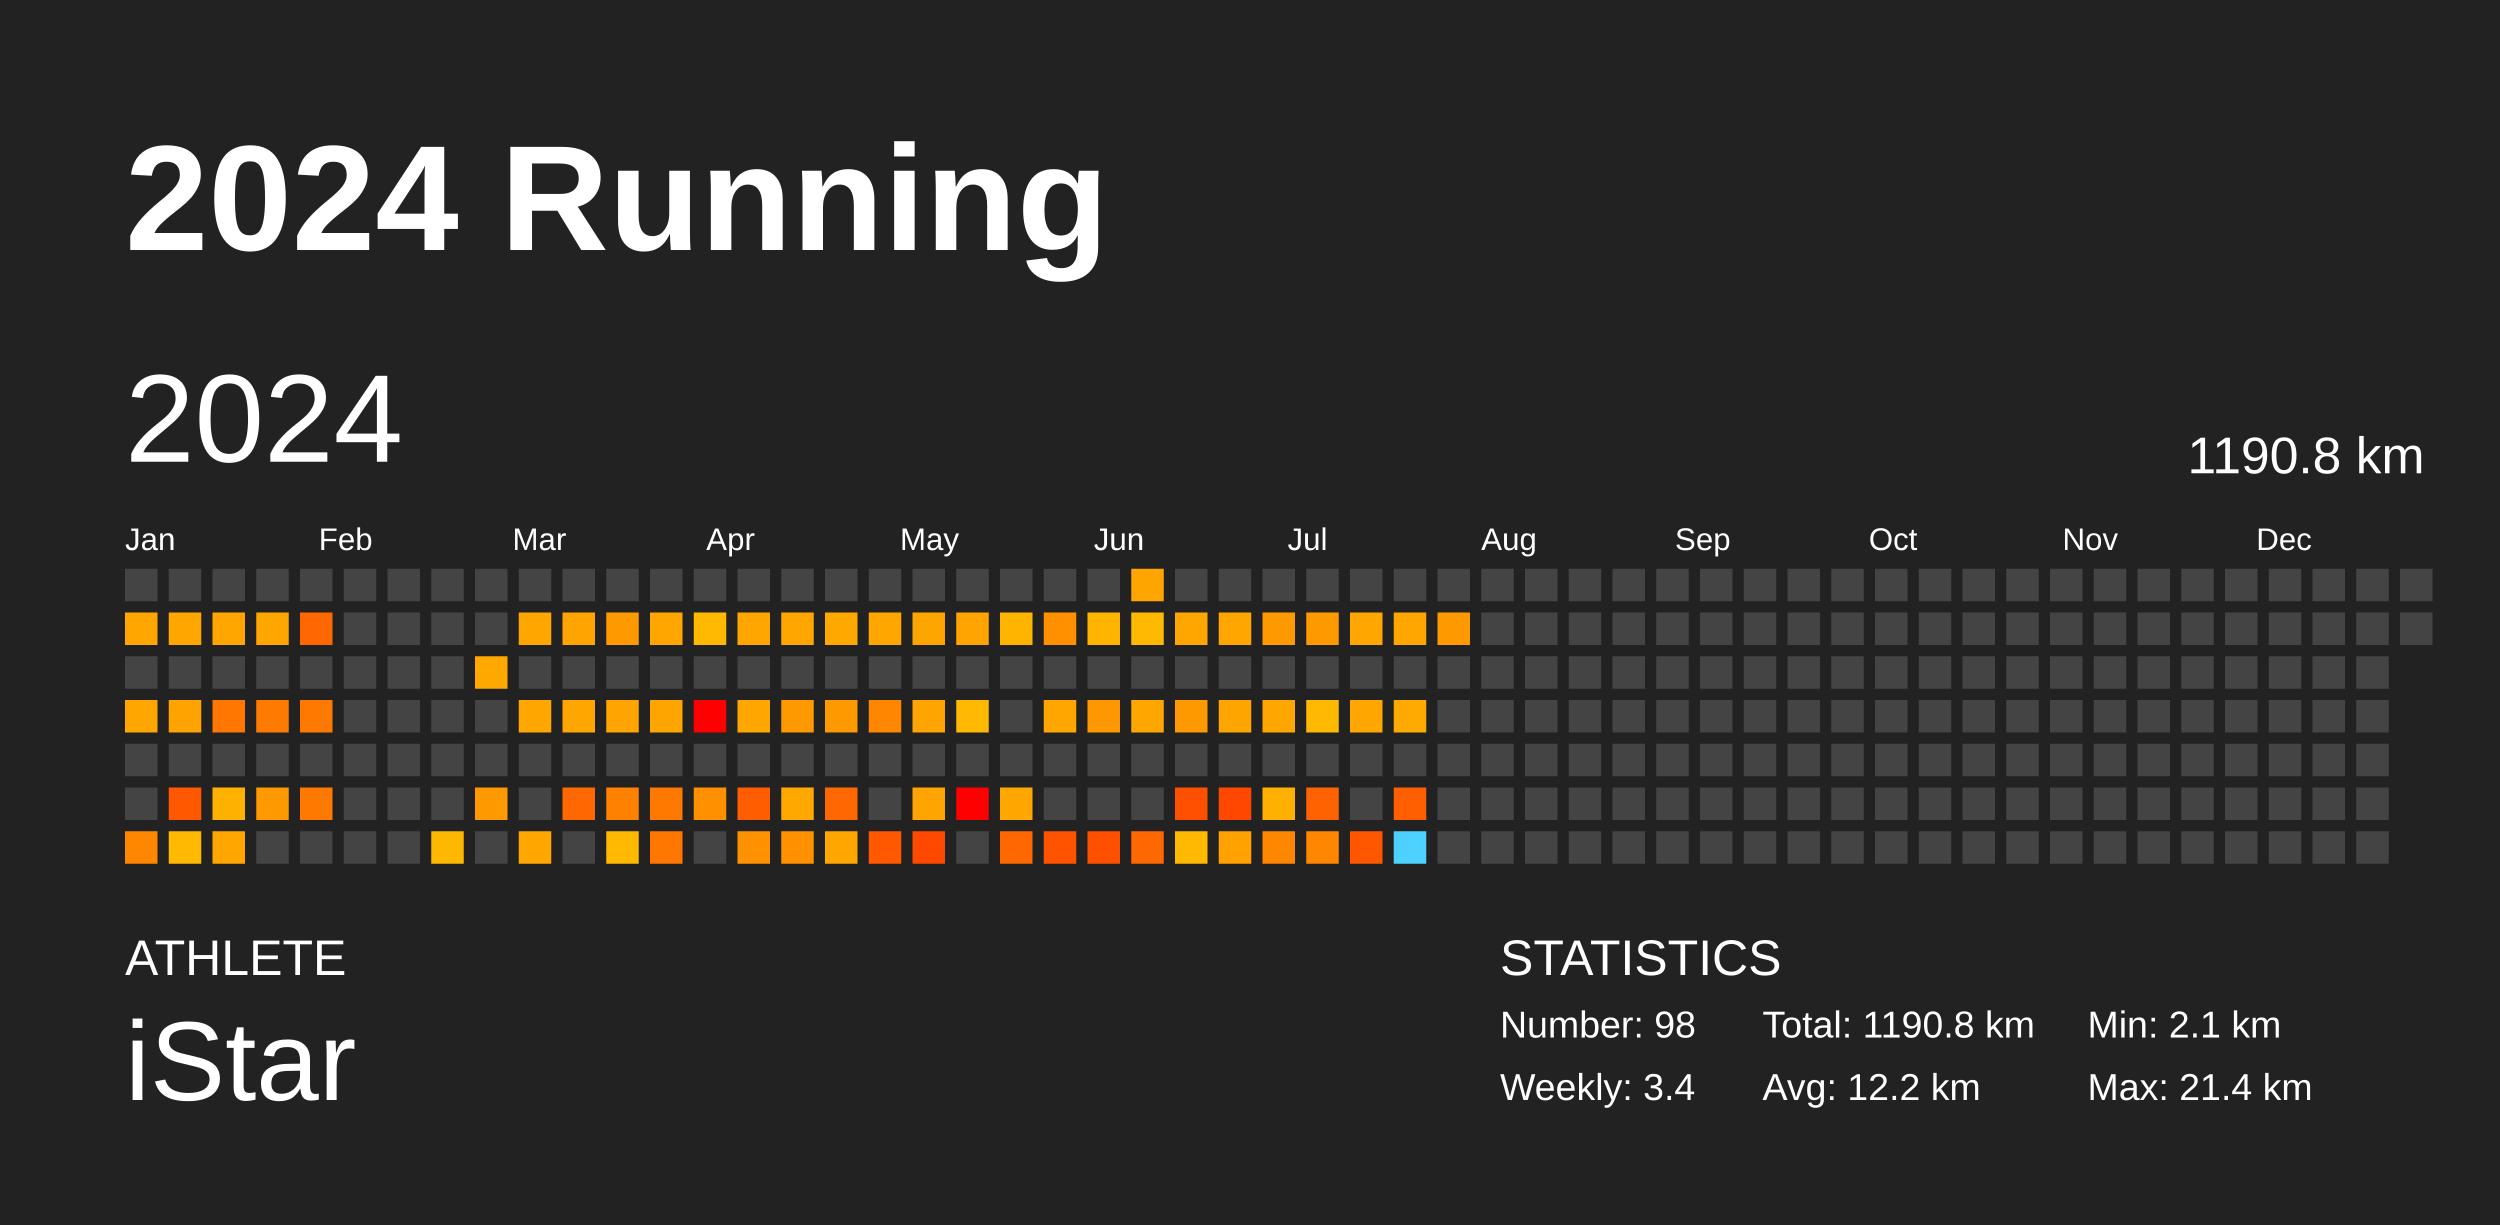
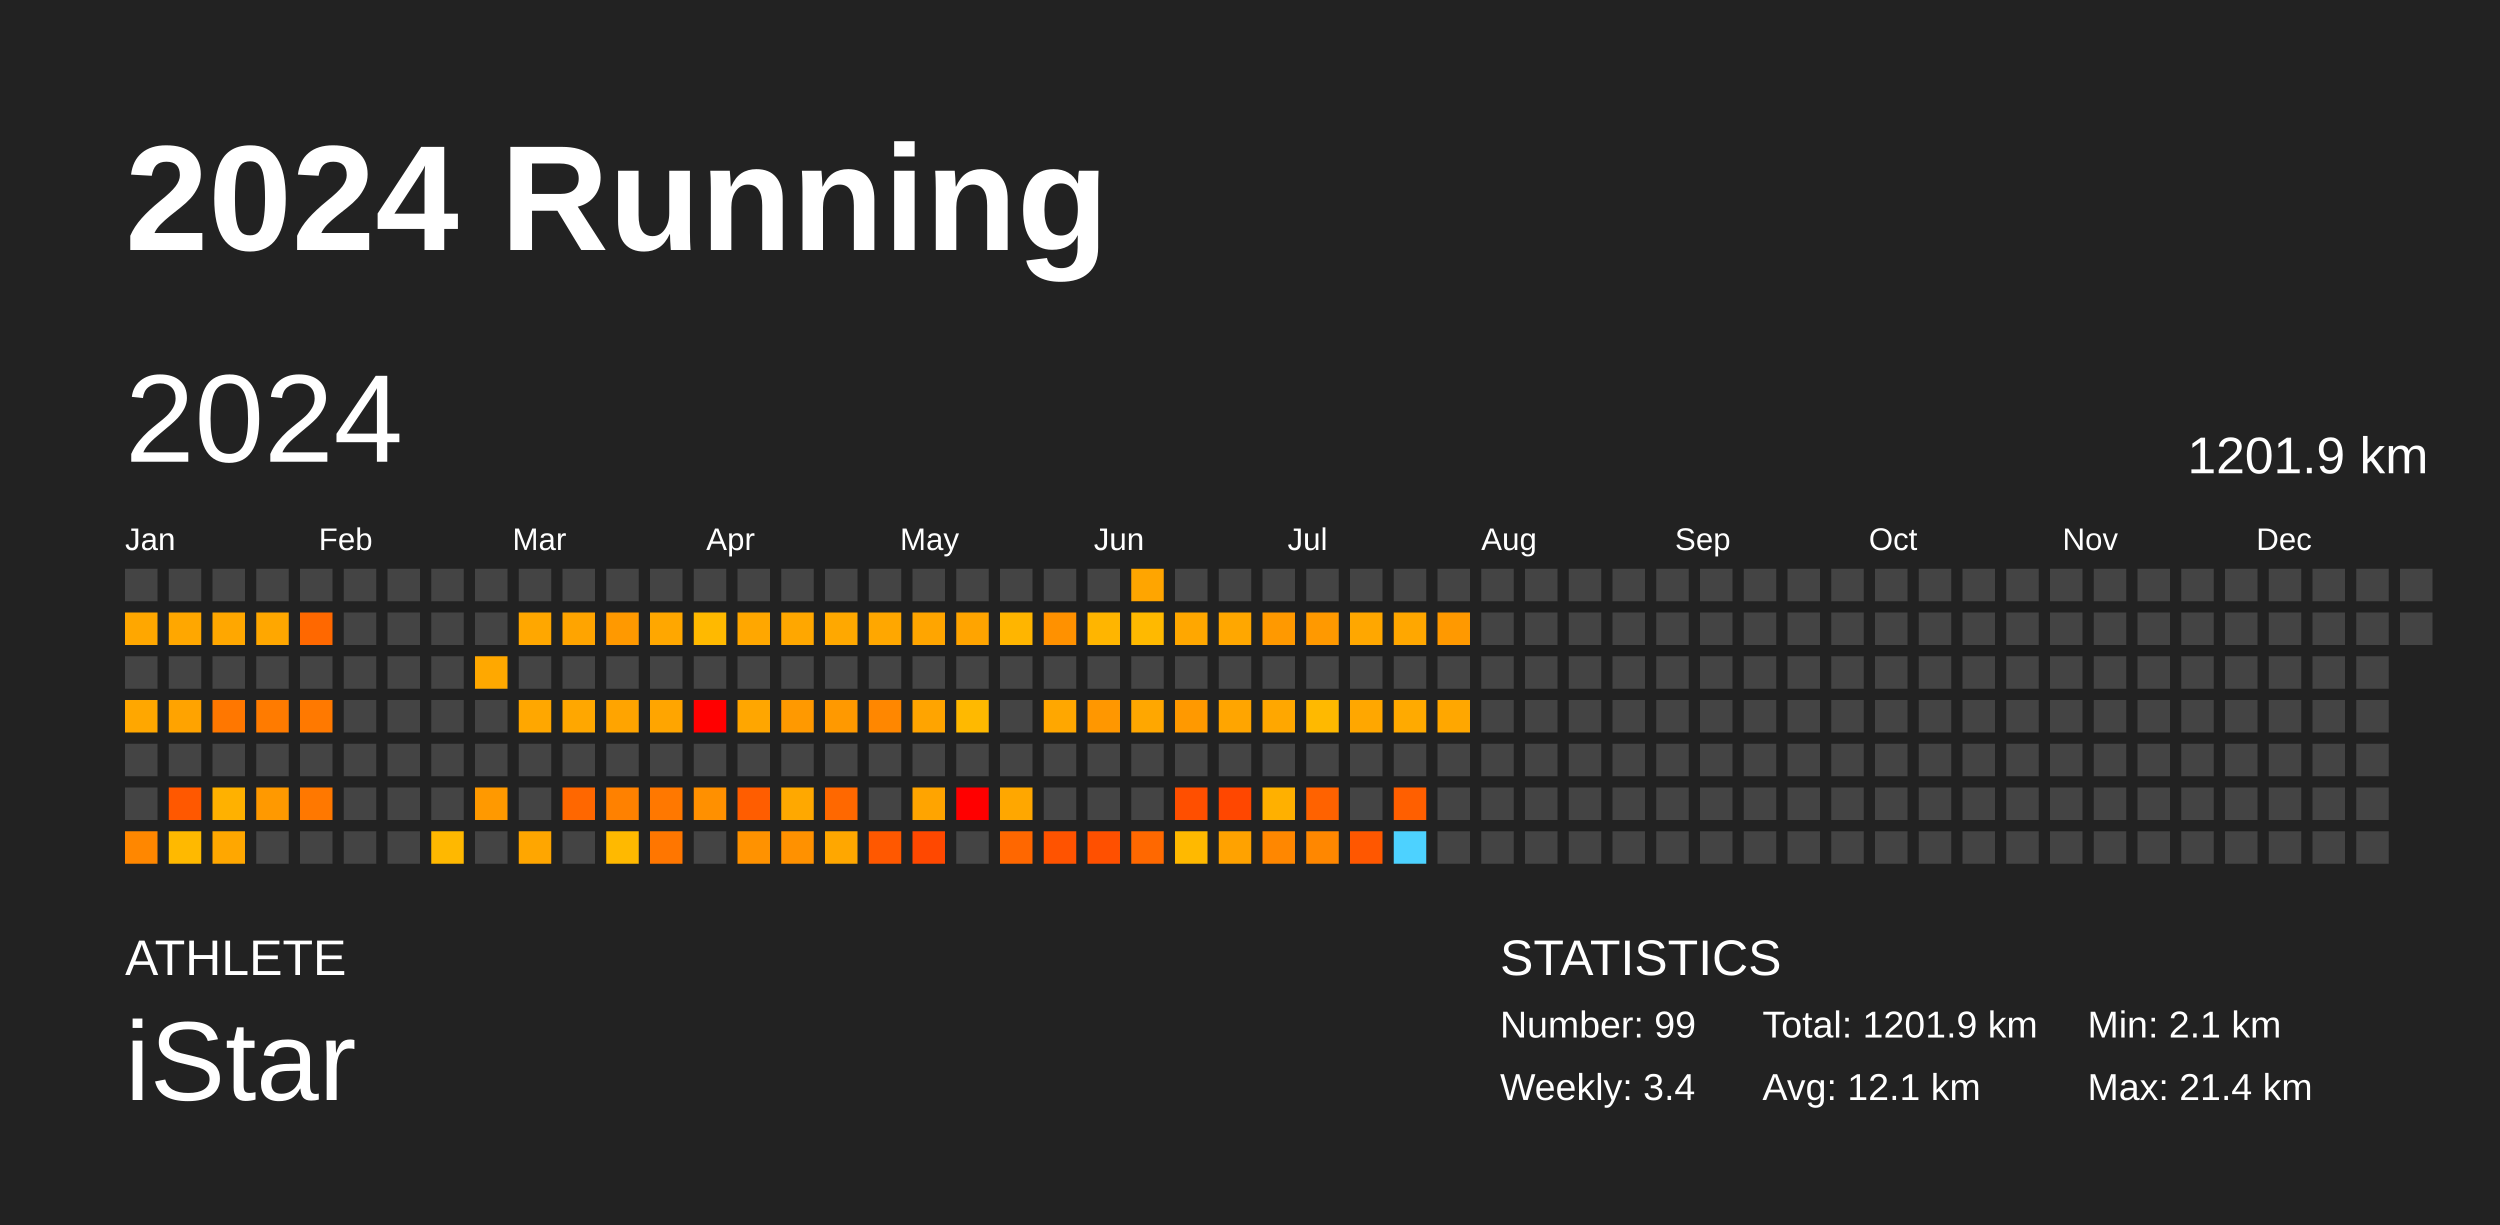
<svg xmlns="http://www.w3.org/2000/svg" baseProfile="full" height="98mm" version="1.1" viewBox="0,0,200,98" width="200mm">
  <defs />
  <rect fill="#222222" height="98" width="200" x="0" y="0" />
  <text fill="#FFFFFF" style="font-size:12px; font-family:Arial; font-weight:bold;" x="10" y="20">2024 Running</text>
  <text fill="#FFFFFF" style="font-size:4px; font-family:Arial" x="10" y="78">ATHLETE</text>
  <text fill="#FFFFFF" style="font-size:9px; font-family:Arial" x="10" y="88">iStar</text>
  <text fill="#FFFFFF" style="font-size:4px; font-family:Arial" x="120" y="78">STATISTICS</text>
-   <text fill="#FFFFFF" style="font-size:3px; font-family:Arial" x="120" y="83">Number: 98</text>
+   <text fill="#FFFFFF" style="font-size:3px; font-family:Arial" x="120" y="83">Number: 99</text>
  <text fill="#FFFFFF" style="font-size:3px; font-family:Arial" x="120" y="88">Weekly: 3.4</text>
-   <text fill="#FFFFFF" style="font-size:3px; font-family:Arial" x="141" y="83">Total: 1190.8 km</text>
-   <text fill="#FFFFFF" style="font-size:3px; font-family:Arial" x="141" y="88">Avg: 12.2 km</text>
+   <text fill="#FFFFFF" style="font-size:3px; font-family:Arial" x="141" y="83">Total: 1201.9 km</text>
+   <text fill="#FFFFFF" style="font-size:3px; font-family:Arial" x="141" y="88">Avg: 12.1 km</text>
  <text fill="#FFFFFF" style="font-size:3px; font-family:Arial" x="167" y="83">Min: 2.1 km</text>
  <text fill="#FFFFFF" style="font-size:3px; font-family:Arial" x="167" y="88">Max: 21.4 km</text>
  <text dominant-baseline="hanging" fill="#FFFFFF" style="font-size:10.0px; font-family:Arial;" x="10" y="30">2024</text>
-   <text dominant-baseline="hanging" fill="#FFFFFF" style="font-size:4.125px; font-family:Arial;" x="175" y="35">1190.8 km</text>
+   <text dominant-baseline="hanging" fill="#FFFFFF" style="font-size:4.125px; font-family:Arial;" x="175" y="35">1201.9 km</text>
  <text fill="#FFFFFF" style="font-size:2.5px; font-family:Arial" x="10.0" y="44">Jan</text>
  <text fill="#FFFFFF" style="font-size:2.5px; font-family:Arial" x="25.5" y="44">Feb</text>
  <text fill="#FFFFFF" style="font-size:2.5px; font-family:Arial" x="41.0" y="44">Mar</text>
  <text fill="#FFFFFF" style="font-size:2.5px; font-family:Arial" x="56.5" y="44">Apr</text>
  <text fill="#FFFFFF" style="font-size:2.5px; font-family:Arial" x="72.0" y="44">May</text>
  <text fill="#FFFFFF" style="font-size:2.5px; font-family:Arial" x="87.5" y="44">Jun</text>
  <text fill="#FFFFFF" style="font-size:2.5px; font-family:Arial" x="103.0" y="44">Jul</text>
  <text fill="#FFFFFF" style="font-size:2.5px; font-family:Arial" x="118.5" y="44">Aug</text>
  <text fill="#FFFFFF" style="font-size:2.5px; font-family:Arial" x="134.0" y="44">Sep</text>
  <text fill="#FFFFFF" style="font-size:2.5px; font-family:Arial" x="149.5" y="44">Oct</text>
  <text fill="#FFFFFF" style="font-size:2.5px; font-family:Arial" x="165.0" y="44">Nov</text>
  <text fill="#FFFFFF" style="font-size:2.5px; font-family:Arial" x="180.5" y="44">Dec</text>
  <rect fill="#444444" height="2.6" width="2.6" x="10.0" y="45.5" />
  <rect fill="#ffa700" height="2.6" width="2.6" x="10.0" y="49.0" />
  <rect fill="#444444" height="2.6" width="2.6" x="10.0" y="52.5" />
  <rect fill="#ffa700" height="2.6" width="2.6" x="10.0" y="56.0" />
  <rect fill="#444444" height="2.6" width="2.6" x="10.0" y="59.5" />
  <rect fill="#444444" height="2.6" width="2.6" x="10.0" y="63.0" />
  <rect fill="#ff8700" height="2.6" width="2.6" x="10.0" y="66.5" />
  <rect fill="#444444" height="2.6" width="2.6" x="13.5" y="45.5" />
  <rect fill="#ffa700" height="2.6" width="2.6" x="13.5" y="49.0" />
  <rect fill="#444444" height="2.6" width="2.6" x="13.5" y="52.5" />
  <rect fill="#ffa300" height="2.6" width="2.6" x="13.5" y="56.0" />
  <rect fill="#444444" height="2.6" width="2.6" x="13.5" y="59.5" />
  <rect fill="#ff5800" height="2.6" width="2.6" x="13.5" y="63.0" />
  <rect fill="#ffb900" height="2.6" width="2.6" x="13.5" y="66.5" />
  <rect fill="#444444" height="2.6" width="2.6" x="17.0" y="45.5" />
  <rect fill="#ffa700" height="2.6" width="2.6" x="17.0" y="49.0" />
  <rect fill="#444444" height="2.6" width="2.6" x="17.0" y="52.5" />
  <rect fill="#ff7700" height="2.6" width="2.6" x="17.0" y="56.0" />
  <rect fill="#444444" height="2.6" width="2.6" x="17.0" y="59.5" />
  <rect fill="#ffb100" height="2.6" width="2.6" x="17.0" y="63.0" />
  <rect fill="#ffa700" height="2.6" width="2.6" x="17.0" y="66.5" />
  <rect fill="#444444" height="2.6" width="2.6" x="20.5" y="45.5" />
  <rect fill="#ffa700" height="2.6" width="2.6" x="20.5" y="49.0" />
  <rect fill="#444444" height="2.6" width="2.6" x="20.5" y="52.5" />
  <rect fill="#ff7b00" height="2.6" width="2.6" x="20.5" y="56.0" />
  <rect fill="#444444" height="2.6" width="2.6" x="20.5" y="59.5" />
  <rect fill="#ff9900" height="2.6" width="2.6" x="20.5" y="63.0" />
  <rect fill="#444444" height="2.6" width="2.6" x="20.5" y="66.5" />
  <rect fill="#444444" height="2.6" width="2.6" x="24.0" y="45.5" />
  <rect fill="#ff6800" height="2.6" width="2.6" x="24.0" y="49.0" />
  <rect fill="#444444" height="2.6" width="2.6" x="24.0" y="52.5" />
  <rect fill="#ff7900" height="2.6" width="2.6" x="24.0" y="56.0" />
  <rect fill="#444444" height="2.6" width="2.6" x="24.0" y="59.5" />
  <rect fill="#ff7800" height="2.6" width="2.6" x="24.0" y="63.0" />
  <rect fill="#444444" height="2.6" width="2.6" x="24.0" y="66.5" />
  <rect fill="#444444" height="2.6" width="2.6" x="27.5" y="45.5" />
  <rect fill="#444444" height="2.6" width="2.6" x="27.5" y="49.0" />
  <rect fill="#444444" height="2.6" width="2.6" x="27.5" y="52.5" />
  <rect fill="#444444" height="2.6" width="2.6" x="27.5" y="56.0" />
  <rect fill="#444444" height="2.6" width="2.6" x="27.5" y="59.5" />
  <rect fill="#444444" height="2.6" width="2.6" x="27.5" y="63.0" />
  <rect fill="#444444" height="2.6" width="2.6" x="27.5" y="66.5" />
  <rect fill="#444444" height="2.6" width="2.6" x="31.0" y="45.5" />
  <rect fill="#444444" height="2.6" width="2.6" x="31.0" y="49.0" />
  <rect fill="#444444" height="2.6" width="2.6" x="31.0" y="52.5" />
  <rect fill="#444444" height="2.6" width="2.6" x="31.0" y="56.0" />
  <rect fill="#444444" height="2.6" width="2.6" x="31.0" y="59.5" />
  <rect fill="#444444" height="2.6" width="2.6" x="31.0" y="63.0" />
  <rect fill="#444444" height="2.6" width="2.6" x="31.0" y="66.5" />
  <rect fill="#444444" height="2.6" width="2.6" x="34.5" y="45.5" />
  <rect fill="#444444" height="2.6" width="2.6" x="34.5" y="49.0" />
  <rect fill="#444444" height="2.6" width="2.6" x="34.5" y="52.5" />
  <rect fill="#444444" height="2.6" width="2.6" x="34.5" y="56.0" />
  <rect fill="#444444" height="2.6" width="2.6" x="34.5" y="59.5" />
  <rect fill="#444444" height="2.6" width="2.6" x="34.5" y="63.0" />
  <rect fill="#ffb800" height="2.6" width="2.6" x="34.5" y="66.5" />
  <rect fill="#444444" height="2.6" width="2.6" x="38.0" y="45.5" />
  <rect fill="#444444" height="2.6" width="2.6" x="38.0" y="49.0" />
  <rect fill="#ffa800" height="2.6" width="2.6" x="38.0" y="52.5" />
  <rect fill="#444444" height="2.6" width="2.6" x="38.0" y="56.0" />
  <rect fill="#444444" height="2.6" width="2.6" x="38.0" y="59.5" />
  <rect fill="#ff9900" height="2.6" width="2.6" x="38.0" y="63.0" />
  <rect fill="#444444" height="2.6" width="2.6" x="38.0" y="66.5" />
  <rect fill="#444444" height="2.6" width="2.6" x="41.5" y="45.5" />
  <rect fill="#ffa700" height="2.6" width="2.6" x="41.5" y="49.0" />
  <rect fill="#444444" height="2.6" width="2.6" x="41.5" y="52.5" />
  <rect fill="#ffa700" height="2.6" width="2.6" x="41.5" y="56.0" />
  <rect fill="#444444" height="2.6" width="2.6" x="41.5" y="59.5" />
  <rect fill="#444444" height="2.6" width="2.6" x="41.5" y="63.0" />
  <rect fill="#ffa600" height="2.6" width="2.6" x="41.5" y="66.5" />
  <rect fill="#444444" height="2.6" width="2.6" x="45.0" y="45.5" />
  <rect fill="#ffa400" height="2.6" width="2.6" x="45.0" y="49.0" />
  <rect fill="#444444" height="2.6" width="2.6" x="45.0" y="52.5" />
  <rect fill="#ffa700" height="2.6" width="2.6" x="45.0" y="56.0" />
  <rect fill="#444444" height="2.6" width="2.6" x="45.0" y="59.5" />
  <rect fill="#ff6700" height="2.6" width="2.6" x="45.0" y="63.0" />
  <rect fill="#444444" height="2.6" width="2.6" x="45.0" y="66.5" />
  <rect fill="#444444" height="2.6" width="2.6" x="48.5" y="45.5" />
  <rect fill="#ff9900" height="2.6" width="2.6" x="48.5" y="49.0" />
  <rect fill="#444444" height="2.6" width="2.6" x="48.5" y="52.5" />
  <rect fill="#ffa400" height="2.6" width="2.6" x="48.5" y="56.0" />
  <rect fill="#444444" height="2.6" width="2.6" x="48.5" y="59.5" />
  <rect fill="#ff8100" height="2.6" width="2.6" x="48.5" y="63.0" />
  <rect fill="#ffb900" height="2.6" width="2.6" x="48.5" y="66.5" />
  <rect fill="#444444" height="2.6" width="2.6" x="52.0" y="45.5" />
  <rect fill="#ffa700" height="2.6" width="2.6" x="52.0" y="49.0" />
  <rect fill="#444444" height="2.6" width="2.6" x="52.0" y="52.5" />
  <rect fill="#ffa500" height="2.6" width="2.6" x="52.0" y="56.0" />
  <rect fill="#444444" height="2.6" width="2.6" x="52.0" y="59.5" />
  <rect fill="#ff7800" height="2.6" width="2.6" x="52.0" y="63.0" />
  <rect fill="#ff7600" height="2.6" width="2.6" x="52.0" y="66.5" />
  <rect fill="#444444" height="2.6" width="2.6" x="55.5" y="45.5" />
  <rect fill="#ffb900" height="2.6" width="2.6" x="55.5" y="49.0" />
  <rect fill="#444444" height="2.6" width="2.6" x="55.5" y="52.5" />
  <rect fill="red" height="2.6" width="2.6" x="55.5" y="56.0" />
  <rect fill="#444444" height="2.6" width="2.6" x="55.5" y="59.5" />
  <rect fill="#ff9000" height="2.6" width="2.6" x="55.5" y="63.0" />
  <rect fill="#444444" height="2.6" width="2.6" x="55.5" y="66.5" />
  <rect fill="#444444" height="2.6" width="2.6" x="59.0" y="45.5" />
  <rect fill="#ffa700" height="2.6" width="2.6" x="59.0" y="49.0" />
  <rect fill="#444444" height="2.6" width="2.6" x="59.0" y="52.5" />
  <rect fill="#ffa600" height="2.6" width="2.6" x="59.0" y="56.0" />
  <rect fill="#444444" height="2.6" width="2.6" x="59.0" y="59.5" />
  <rect fill="#ff5d00" height="2.6" width="2.6" x="59.0" y="63.0" />
  <rect fill="#ff9200" height="2.6" width="2.6" x="59.0" y="66.5" />
  <rect fill="#444444" height="2.6" width="2.6" x="62.5" y="45.5" />
  <rect fill="#ffa700" height="2.6" width="2.6" x="62.5" y="49.0" />
  <rect fill="#444444" height="2.6" width="2.6" x="62.5" y="52.5" />
  <rect fill="#ff9900" height="2.6" width="2.6" x="62.5" y="56.0" />
  <rect fill="#444444" height="2.6" width="2.6" x="62.5" y="59.5" />
  <rect fill="#ffa800" height="2.6" width="2.6" x="62.5" y="63.0" />
  <rect fill="#ff9100" height="2.6" width="2.6" x="62.5" y="66.5" />
  <rect fill="#444444" height="2.6" width="2.6" x="66.0" y="45.5" />
  <rect fill="#ffa800" height="2.6" width="2.6" x="66.0" y="49.0" />
  <rect fill="#444444" height="2.6" width="2.6" x="66.0" y="52.5" />
  <rect fill="#ff9900" height="2.6" width="2.6" x="66.0" y="56.0" />
  <rect fill="#444444" height="2.6" width="2.6" x="66.0" y="59.5" />
  <rect fill="#ff6800" height="2.6" width="2.6" x="66.0" y="63.0" />
  <rect fill="#ffa700" height="2.6" width="2.6" x="66.0" y="66.5" />
  <rect fill="#444444" height="2.6" width="2.6" x="69.5" y="45.5" />
  <rect fill="#ffa700" height="2.6" width="2.6" x="69.5" y="49.0" />
  <rect fill="#444444" height="2.6" width="2.6" x="69.5" y="52.5" />
  <rect fill="#ff8700" height="2.6" width="2.6" x="69.5" y="56.0" />
  <rect fill="#444444" height="2.6" width="2.6" x="69.5" y="59.5" />
  <rect fill="#444444" height="2.6" width="2.6" x="69.5" y="63.0" />
  <rect fill="#ff5800" height="2.6" width="2.6" x="69.5" y="66.5" />
  <rect fill="#444444" height="2.6" width="2.6" x="73.0" y="45.5" />
  <rect fill="#ffa500" height="2.6" width="2.6" x="73.0" y="49.0" />
  <rect fill="#444444" height="2.6" width="2.6" x="73.0" y="52.5" />
  <rect fill="#ffa400" height="2.6" width="2.6" x="73.0" y="56.0" />
  <rect fill="#444444" height="2.6" width="2.6" x="73.0" y="59.5" />
  <rect fill="#ffa400" height="2.6" width="2.6" x="73.0" y="63.0" />
  <rect fill="#ff4800" height="2.6" width="2.6" x="73.0" y="66.5" />
  <rect fill="#444444" height="2.6" width="2.6" x="76.5" y="45.5" />
  <rect fill="#ffa400" height="2.6" width="2.6" x="76.5" y="49.0" />
  <rect fill="#444444" height="2.6" width="2.6" x="76.5" y="52.5" />
  <rect fill="#ffb900" height="2.6" width="2.6" x="76.5" y="56.0" />
  <rect fill="#444444" height="2.6" width="2.6" x="76.5" y="59.5" />
  <rect fill="red" height="2.6" width="2.6" x="76.5" y="63.0" />
  <rect fill="#444444" height="2.6" width="2.6" x="76.5" y="66.5" />
  <rect fill="#444444" height="2.6" width="2.6" x="80.0" y="45.5" />
  <rect fill="#ffb500" height="2.6" width="2.6" x="80.0" y="49.0" />
  <rect fill="#444444" height="2.6" width="2.6" x="80.0" y="52.5" />
  <rect fill="#444444" height="2.6" width="2.6" x="80.0" y="56.0" />
  <rect fill="#444444" height="2.6" width="2.6" x="80.0" y="59.5" />
  <rect fill="#ffa700" height="2.6" width="2.6" x="80.0" y="63.0" />
  <rect fill="#ff6700" height="2.6" width="2.6" x="80.0" y="66.5" />
  <rect fill="#444444" height="2.6" width="2.6" x="83.5" y="45.5" />
  <rect fill="#ff9100" height="2.6" width="2.6" x="83.5" y="49.0" />
  <rect fill="#444444" height="2.6" width="2.6" x="83.5" y="52.5" />
  <rect fill="#ffa700" height="2.6" width="2.6" x="83.5" y="56.0" />
  <rect fill="#444444" height="2.6" width="2.6" x="83.5" y="59.5" />
  <rect fill="#444444" height="2.6" width="2.6" x="83.5" y="63.0" />
  <rect fill="#ff5300" height="2.6" width="2.6" x="83.5" y="66.5" />
  <rect fill="#444444" height="2.6" width="2.6" x="87.0" y="45.5" />
  <rect fill="#ffb500" height="2.6" width="2.6" x="87.0" y="49.0" />
  <rect fill="#444444" height="2.6" width="2.6" x="87.0" y="52.5" />
  <rect fill="#ff9700" height="2.6" width="2.6" x="87.0" y="56.0" />
  <rect fill="#444444" height="2.6" width="2.6" x="87.0" y="59.5" />
  <rect fill="#444444" height="2.6" width="2.6" x="87.0" y="63.0" />
  <rect fill="#ff5000" height="2.6" width="2.6" x="87.0" y="66.5" />
  <rect fill="#ffa500" height="2.6" width="2.6" x="90.5" y="45.5" />
  <rect fill="#ffb900" height="2.6" width="2.6" x="90.5" y="49.0" />
  <rect fill="#444444" height="2.6" width="2.6" x="90.5" y="52.5" />
  <rect fill="#ffa700" height="2.6" width="2.6" x="90.5" y="56.0" />
  <rect fill="#444444" height="2.6" width="2.6" x="90.5" y="59.5" />
  <rect fill="#444444" height="2.6" width="2.6" x="90.5" y="63.0" />
  <rect fill="#ff6800" height="2.6" width="2.6" x="90.5" y="66.5" />
  <rect fill="#444444" height="2.6" width="2.6" x="94.0" y="45.5" />
  <rect fill="#ffa700" height="2.6" width="2.6" x="94.0" y="49.0" />
  <rect fill="#444444" height="2.6" width="2.6" x="94.0" y="52.5" />
  <rect fill="#ff9900" height="2.6" width="2.6" x="94.0" y="56.0" />
  <rect fill="#444444" height="2.6" width="2.6" x="94.0" y="59.5" />
  <rect fill="#ff4f00" height="2.6" width="2.6" x="94.0" y="63.0" />
  <rect fill="#ffb900" height="2.6" width="2.6" x="94.0" y="66.5" />
  <rect fill="#444444" height="2.6" width="2.6" x="97.5" y="45.5" />
  <rect fill="#ffa700" height="2.6" width="2.6" x="97.5" y="49.0" />
  <rect fill="#444444" height="2.6" width="2.6" x="97.5" y="52.5" />
  <rect fill="#ffa500" height="2.6" width="2.6" x="97.5" y="56.0" />
  <rect fill="#444444" height="2.6" width="2.6" x="97.5" y="59.5" />
  <rect fill="#ff4700" height="2.6" width="2.6" x="97.5" y="63.0" />
  <rect fill="#ffa200" height="2.6" width="2.6" x="97.5" y="66.5" />
  <rect fill="#444444" height="2.6" width="2.6" x="101.0" y="45.5" />
  <rect fill="#ff9900" height="2.6" width="2.6" x="101.0" y="49.0" />
  <rect fill="#444444" height="2.6" width="2.6" x="101.0" y="52.5" />
  <rect fill="#ffa700" height="2.6" width="2.6" x="101.0" y="56.0" />
  <rect fill="#444444" height="2.6" width="2.6" x="101.0" y="59.5" />
  <rect fill="#ffb000" height="2.6" width="2.6" x="101.0" y="63.0" />
  <rect fill="#ff8700" height="2.6" width="2.6" x="101.0" y="66.5" />
  <rect fill="#444444" height="2.6" width="2.6" x="104.5" y="45.5" />
  <rect fill="#ff9900" height="2.6" width="2.6" x="104.5" y="49.0" />
  <rect fill="#444444" height="2.6" width="2.6" x="104.5" y="52.5" />
  <rect fill="#ffb900" height="2.6" width="2.6" x="104.5" y="56.0" />
  <rect fill="#444444" height="2.6" width="2.6" x="104.5" y="59.5" />
  <rect fill="#ff6200" height="2.6" width="2.6" x="104.5" y="63.0" />
  <rect fill="#ff8700" height="2.6" width="2.6" x="104.5" y="66.5" />
  <rect fill="#444444" height="2.6" width="2.6" x="108.0" y="45.5" />
  <rect fill="#ffa700" height="2.6" width="2.6" x="108.0" y="49.0" />
  <rect fill="#444444" height="2.6" width="2.6" x="108.0" y="52.5" />
  <rect fill="#ffa700" height="2.6" width="2.6" x="108.0" y="56.0" />
  <rect fill="#444444" height="2.6" width="2.6" x="108.0" y="59.5" />
  <rect fill="#444444" height="2.6" width="2.6" x="108.0" y="63.0" />
  <rect fill="#ff5700" height="2.6" width="2.6" x="108.0" y="66.5" />
  <rect fill="#444444" height="2.6" width="2.6" x="111.5" y="45.5" />
  <rect fill="#ffa700" height="2.6" width="2.6" x="111.5" y="49.0" />
  <rect fill="#444444" height="2.6" width="2.6" x="111.5" y="52.5" />
  <rect fill="#ffaa00" height="2.6" width="2.6" x="111.5" y="56.0" />
  <rect fill="#444444" height="2.6" width="2.6" x="111.5" y="59.5" />
  <rect fill="#ff5f00" height="2.6" width="2.6" x="111.5" y="63.0" />
  <rect fill="#4dd2ff" height="2.6" width="2.6" x="111.5" y="66.5" />
  <rect fill="#444444" height="2.6" width="2.6" x="115.0" y="45.5" />
  <rect fill="#ff9900" height="2.6" width="2.6" x="115.0" y="49.0" />
  <rect fill="#444444" height="2.6" width="2.6" x="115.0" y="52.5" />
-   <rect fill="#444444" height="2.6" width="2.6" x="115.0" y="56.0" />
+   <rect fill="#ffa700" height="2.6" width="2.6" x="115.0" y="56.0" />
  <rect fill="#444444" height="2.6" width="2.6" x="115.0" y="59.5" />
  <rect fill="#444444" height="2.6" width="2.6" x="115.0" y="63.0" />
  <rect fill="#444444" height="2.6" width="2.6" x="115.0" y="66.5" />
  <rect fill="#444444" height="2.6" width="2.6" x="118.5" y="45.5" />
  <rect fill="#444444" height="2.6" width="2.6" x="118.5" y="49.0" />
  <rect fill="#444444" height="2.6" width="2.6" x="118.5" y="52.5" />
  <rect fill="#444444" height="2.6" width="2.6" x="118.5" y="56.0" />
  <rect fill="#444444" height="2.6" width="2.6" x="118.5" y="59.5" />
  <rect fill="#444444" height="2.6" width="2.6" x="118.5" y="63.0" />
  <rect fill="#444444" height="2.6" width="2.6" x="118.5" y="66.5" />
  <rect fill="#444444" height="2.6" width="2.6" x="122.0" y="45.5" />
  <rect fill="#444444" height="2.6" width="2.6" x="122.0" y="49.0" />
  <rect fill="#444444" height="2.6" width="2.6" x="122.0" y="52.5" />
  <rect fill="#444444" height="2.6" width="2.6" x="122.0" y="56.0" />
  <rect fill="#444444" height="2.6" width="2.6" x="122.0" y="59.5" />
  <rect fill="#444444" height="2.6" width="2.6" x="122.0" y="63.0" />
  <rect fill="#444444" height="2.6" width="2.6" x="122.0" y="66.5" />
  <rect fill="#444444" height="2.6" width="2.6" x="125.5" y="45.5" />
  <rect fill="#444444" height="2.6" width="2.6" x="125.5" y="49.0" />
  <rect fill="#444444" height="2.6" width="2.6" x="125.5" y="52.5" />
  <rect fill="#444444" height="2.6" width="2.6" x="125.5" y="56.0" />
  <rect fill="#444444" height="2.6" width="2.6" x="125.5" y="59.5" />
  <rect fill="#444444" height="2.6" width="2.6" x="125.5" y="63.0" />
  <rect fill="#444444" height="2.6" width="2.6" x="125.5" y="66.5" />
  <rect fill="#444444" height="2.6" width="2.6" x="129.0" y="45.5" />
  <rect fill="#444444" height="2.6" width="2.6" x="129.0" y="49.0" />
  <rect fill="#444444" height="2.6" width="2.6" x="129.0" y="52.5" />
  <rect fill="#444444" height="2.6" width="2.6" x="129.0" y="56.0" />
  <rect fill="#444444" height="2.6" width="2.6" x="129.0" y="59.5" />
  <rect fill="#444444" height="2.6" width="2.6" x="129.0" y="63.0" />
  <rect fill="#444444" height="2.6" width="2.6" x="129.0" y="66.5" />
  <rect fill="#444444" height="2.6" width="2.6" x="132.5" y="45.5" />
  <rect fill="#444444" height="2.6" width="2.6" x="132.5" y="49.0" />
  <rect fill="#444444" height="2.6" width="2.6" x="132.5" y="52.5" />
  <rect fill="#444444" height="2.6" width="2.6" x="132.5" y="56.0" />
  <rect fill="#444444" height="2.6" width="2.6" x="132.5" y="59.5" />
  <rect fill="#444444" height="2.6" width="2.6" x="132.5" y="63.0" />
  <rect fill="#444444" height="2.6" width="2.6" x="132.5" y="66.5" />
  <rect fill="#444444" height="2.6" width="2.6" x="136.0" y="45.5" />
  <rect fill="#444444" height="2.6" width="2.6" x="136.0" y="49.0" />
  <rect fill="#444444" height="2.6" width="2.6" x="136.0" y="52.5" />
  <rect fill="#444444" height="2.6" width="2.6" x="136.0" y="56.0" />
  <rect fill="#444444" height="2.6" width="2.6" x="136.0" y="59.5" />
  <rect fill="#444444" height="2.6" width="2.6" x="136.0" y="63.0" />
  <rect fill="#444444" height="2.6" width="2.6" x="136.0" y="66.5" />
  <rect fill="#444444" height="2.6" width="2.6" x="139.5" y="45.5" />
  <rect fill="#444444" height="2.6" width="2.6" x="139.5" y="49.0" />
  <rect fill="#444444" height="2.6" width="2.6" x="139.5" y="52.5" />
  <rect fill="#444444" height="2.6" width="2.6" x="139.5" y="56.0" />
  <rect fill="#444444" height="2.6" width="2.6" x="139.5" y="59.5" />
  <rect fill="#444444" height="2.6" width="2.6" x="139.5" y="63.0" />
  <rect fill="#444444" height="2.6" width="2.6" x="139.5" y="66.5" />
  <rect fill="#444444" height="2.6" width="2.6" x="143.0" y="45.5" />
  <rect fill="#444444" height="2.6" width="2.6" x="143.0" y="49.0" />
  <rect fill="#444444" height="2.6" width="2.6" x="143.0" y="52.5" />
  <rect fill="#444444" height="2.6" width="2.6" x="143.0" y="56.0" />
  <rect fill="#444444" height="2.6" width="2.6" x="143.0" y="59.5" />
  <rect fill="#444444" height="2.6" width="2.6" x="143.0" y="63.0" />
  <rect fill="#444444" height="2.6" width="2.6" x="143.0" y="66.5" />
  <rect fill="#444444" height="2.6" width="2.6" x="146.5" y="45.5" />
  <rect fill="#444444" height="2.6" width="2.6" x="146.5" y="49.0" />
  <rect fill="#444444" height="2.6" width="2.6" x="146.5" y="52.5" />
  <rect fill="#444444" height="2.6" width="2.6" x="146.5" y="56.0" />
  <rect fill="#444444" height="2.6" width="2.6" x="146.5" y="59.5" />
  <rect fill="#444444" height="2.6" width="2.6" x="146.5" y="63.0" />
  <rect fill="#444444" height="2.6" width="2.6" x="146.5" y="66.5" />
  <rect fill="#444444" height="2.6" width="2.6" x="150.0" y="45.5" />
  <rect fill="#444444" height="2.6" width="2.6" x="150.0" y="49.0" />
  <rect fill="#444444" height="2.6" width="2.6" x="150.0" y="52.5" />
  <rect fill="#444444" height="2.6" width="2.6" x="150.0" y="56.0" />
  <rect fill="#444444" height="2.6" width="2.6" x="150.0" y="59.5" />
  <rect fill="#444444" height="2.6" width="2.6" x="150.0" y="63.0" />
  <rect fill="#444444" height="2.6" width="2.6" x="150.0" y="66.5" />
  <rect fill="#444444" height="2.6" width="2.6" x="153.5" y="45.5" />
  <rect fill="#444444" height="2.6" width="2.6" x="153.5" y="49.0" />
  <rect fill="#444444" height="2.6" width="2.6" x="153.5" y="52.5" />
  <rect fill="#444444" height="2.6" width="2.6" x="153.5" y="56.0" />
  <rect fill="#444444" height="2.6" width="2.6" x="153.5" y="59.5" />
  <rect fill="#444444" height="2.6" width="2.6" x="153.5" y="63.0" />
  <rect fill="#444444" height="2.6" width="2.6" x="153.5" y="66.5" />
  <rect fill="#444444" height="2.6" width="2.6" x="157.0" y="45.5" />
  <rect fill="#444444" height="2.6" width="2.6" x="157.0" y="49.0" />
  <rect fill="#444444" height="2.6" width="2.6" x="157.0" y="52.5" />
  <rect fill="#444444" height="2.6" width="2.6" x="157.0" y="56.0" />
  <rect fill="#444444" height="2.6" width="2.6" x="157.0" y="59.5" />
  <rect fill="#444444" height="2.6" width="2.6" x="157.0" y="63.0" />
  <rect fill="#444444" height="2.6" width="2.6" x="157.0" y="66.5" />
  <rect fill="#444444" height="2.6" width="2.6" x="160.5" y="45.5" />
  <rect fill="#444444" height="2.6" width="2.6" x="160.5" y="49.0" />
  <rect fill="#444444" height="2.6" width="2.6" x="160.5" y="52.5" />
  <rect fill="#444444" height="2.6" width="2.6" x="160.5" y="56.0" />
  <rect fill="#444444" height="2.6" width="2.6" x="160.5" y="59.5" />
  <rect fill="#444444" height="2.6" width="2.6" x="160.5" y="63.0" />
  <rect fill="#444444" height="2.6" width="2.6" x="160.5" y="66.5" />
  <rect fill="#444444" height="2.6" width="2.6" x="164.0" y="45.5" />
  <rect fill="#444444" height="2.6" width="2.6" x="164.0" y="49.0" />
  <rect fill="#444444" height="2.6" width="2.6" x="164.0" y="52.5" />
  <rect fill="#444444" height="2.6" width="2.6" x="164.0" y="56.0" />
  <rect fill="#444444" height="2.6" width="2.6" x="164.0" y="59.5" />
  <rect fill="#444444" height="2.6" width="2.6" x="164.0" y="63.0" />
  <rect fill="#444444" height="2.6" width="2.6" x="164.0" y="66.5" />
  <rect fill="#444444" height="2.6" width="2.6" x="167.5" y="45.5" />
  <rect fill="#444444" height="2.6" width="2.6" x="167.5" y="49.0" />
  <rect fill="#444444" height="2.6" width="2.6" x="167.5" y="52.5" />
  <rect fill="#444444" height="2.6" width="2.6" x="167.5" y="56.0" />
  <rect fill="#444444" height="2.6" width="2.6" x="167.5" y="59.5" />
  <rect fill="#444444" height="2.6" width="2.6" x="167.5" y="63.0" />
  <rect fill="#444444" height="2.6" width="2.6" x="167.5" y="66.5" />
  <rect fill="#444444" height="2.6" width="2.6" x="171.0" y="45.5" />
  <rect fill="#444444" height="2.6" width="2.6" x="171.0" y="49.0" />
  <rect fill="#444444" height="2.6" width="2.6" x="171.0" y="52.5" />
  <rect fill="#444444" height="2.6" width="2.6" x="171.0" y="56.0" />
  <rect fill="#444444" height="2.6" width="2.6" x="171.0" y="59.5" />
  <rect fill="#444444" height="2.6" width="2.6" x="171.0" y="63.0" />
  <rect fill="#444444" height="2.6" width="2.6" x="171.0" y="66.5" />
  <rect fill="#444444" height="2.6" width="2.6" x="174.5" y="45.5" />
  <rect fill="#444444" height="2.6" width="2.6" x="174.5" y="49.0" />
  <rect fill="#444444" height="2.6" width="2.6" x="174.5" y="52.5" />
  <rect fill="#444444" height="2.6" width="2.6" x="174.5" y="56.0" />
  <rect fill="#444444" height="2.6" width="2.6" x="174.5" y="59.5" />
  <rect fill="#444444" height="2.6" width="2.6" x="174.5" y="63.0" />
  <rect fill="#444444" height="2.6" width="2.6" x="174.5" y="66.5" />
  <rect fill="#444444" height="2.6" width="2.6" x="178.0" y="45.5" />
  <rect fill="#444444" height="2.6" width="2.6" x="178.0" y="49.0" />
  <rect fill="#444444" height="2.6" width="2.6" x="178.0" y="52.5" />
  <rect fill="#444444" height="2.6" width="2.6" x="178.0" y="56.0" />
  <rect fill="#444444" height="2.6" width="2.6" x="178.0" y="59.5" />
  <rect fill="#444444" height="2.6" width="2.6" x="178.0" y="63.0" />
  <rect fill="#444444" height="2.6" width="2.6" x="178.0" y="66.5" />
  <rect fill="#444444" height="2.6" width="2.6" x="181.5" y="45.5" />
  <rect fill="#444444" height="2.6" width="2.6" x="181.5" y="49.0" />
  <rect fill="#444444" height="2.6" width="2.6" x="181.5" y="52.5" />
  <rect fill="#444444" height="2.6" width="2.6" x="181.5" y="56.0" />
  <rect fill="#444444" height="2.6" width="2.6" x="181.5" y="59.5" />
  <rect fill="#444444" height="2.6" width="2.6" x="181.5" y="63.0" />
  <rect fill="#444444" height="2.6" width="2.6" x="181.5" y="66.5" />
  <rect fill="#444444" height="2.6" width="2.6" x="185.0" y="45.5" />
  <rect fill="#444444" height="2.6" width="2.6" x="185.0" y="49.0" />
  <rect fill="#444444" height="2.6" width="2.6" x="185.0" y="52.5" />
  <rect fill="#444444" height="2.6" width="2.6" x="185.0" y="56.0" />
  <rect fill="#444444" height="2.6" width="2.6" x="185.0" y="59.5" />
  <rect fill="#444444" height="2.6" width="2.6" x="185.0" y="63.0" />
  <rect fill="#444444" height="2.6" width="2.6" x="185.0" y="66.5" />
  <rect fill="#444444" height="2.6" width="2.6" x="188.5" y="45.5" />
  <rect fill="#444444" height="2.6" width="2.6" x="188.5" y="49.0" />
  <rect fill="#444444" height="2.6" width="2.6" x="188.5" y="52.5" />
  <rect fill="#444444" height="2.6" width="2.6" x="188.5" y="56.0" />
  <rect fill="#444444" height="2.6" width="2.6" x="188.5" y="59.5" />
  <rect fill="#444444" height="2.6" width="2.6" x="188.5" y="63.0" />
  <rect fill="#444444" height="2.6" width="2.6" x="188.5" y="66.5" />
  <rect fill="#444444" height="2.6" width="2.6" x="192.0" y="45.5" />
  <rect fill="#444444" height="2.6" width="2.6" x="192.0" y="49.0" />
</svg>
